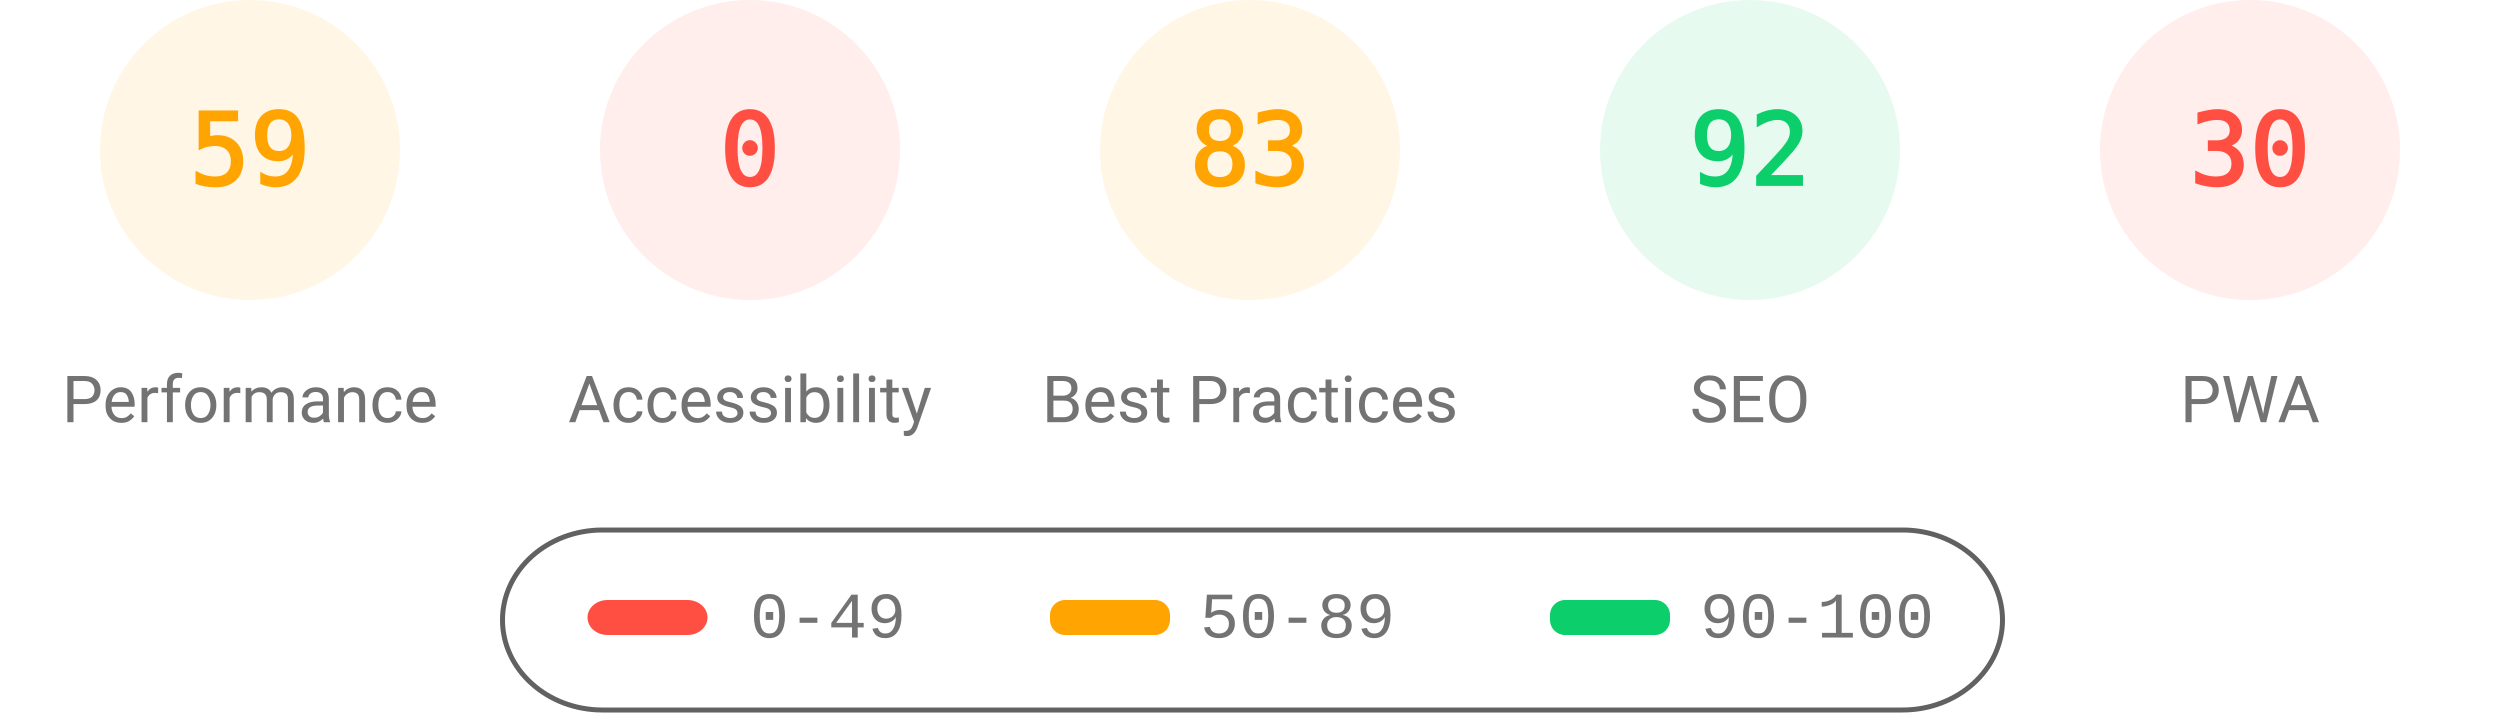
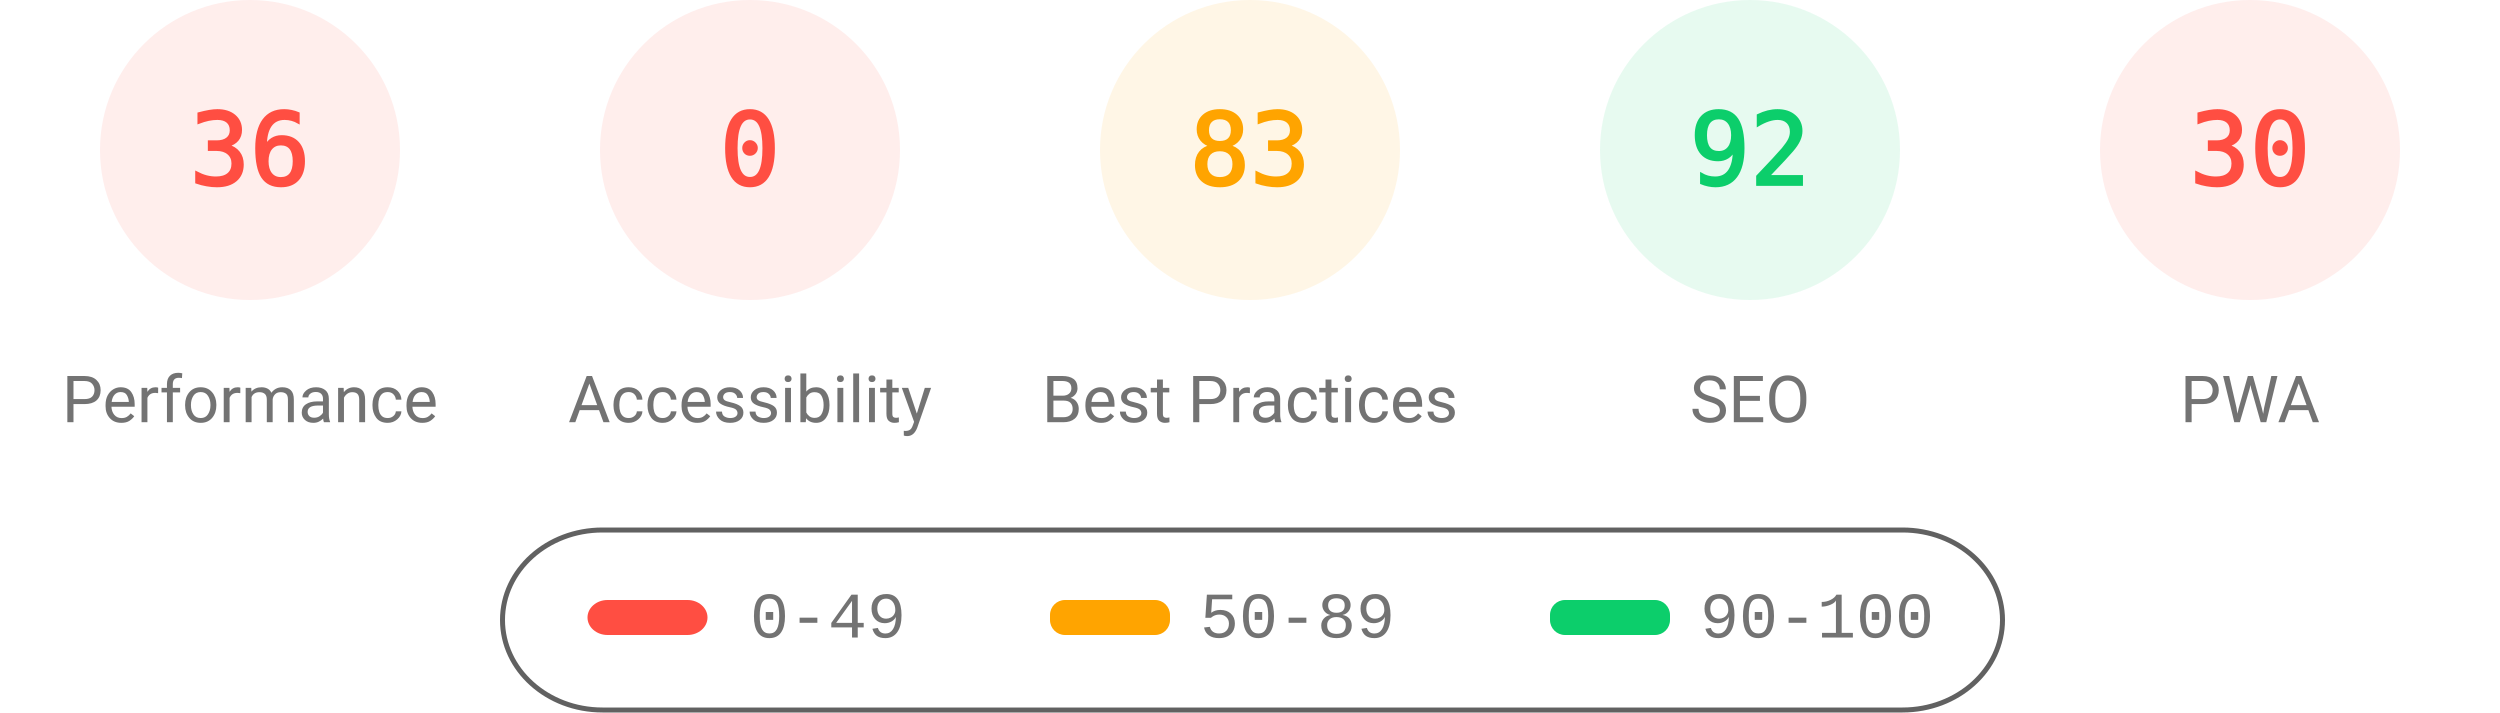
<svg xmlns="http://www.w3.org/2000/svg" fill="none" width="1000" height="285">
  <style>.gauge-base{opacity:.1}.gauge-arc{fill:none;animation-delay:250ms;stroke-linecap:round;transform:rotate(-90deg);transform-origin:100px 60px;animation:load-gauge 1s ease forwards}.guage-text{font-size:40px;font-family:monospace;text-align:center}.guage-red{color:#ff4e42;fill:#ff4e42;stroke:#ff4e42}.guage-orange{color:#ffa400;fill:#ffa400;stroke:#ffa400}.guage-green{color:#0cce6b;fill:#0cce6b;stroke:#0cce6b}.guage-undefined{color:#5c5c5c;fill:#5c5c5c;stroke:#5c5c5c}.guage-title{color:#737373;fill:#737373;stroke:none;font-size:26px;line-height:26px;font-family:Roboto,Halvetica,Arial,sans-serif}@keyframes load-gauge{from{stroke-dasharray:0 352.858}}</style>
-   <svg class="guage-div guage-perf guage-orange" viewBox="0 0 200 200" width="200" height="200">
+   <svg class="guage-div guage-perf guage-red" viewBox="0 0 200 200" width="200" height="200">
    <circle class="gauge-base" r="56" cx="100" cy="60" stroke-width="8" />
-     <circle class="gauge-arc guage-arc-1" r="56" cx="100" cy="60" stroke-width="8" style="stroke-dasharray:207.596,351.858" />
-     <text class="guage-text" x="100" y="60" alignment-baseline="central" dominant-baseline="central" text-anchor="middle">59</text>
+     <circle class="gauge-arc guage-arc-1" r="56" cx="100" cy="60" stroke-width="8" style="stroke-dasharray:126.669,351.858" />
+     <text class="guage-text" x="100" y="60" alignment-baseline="central" dominant-baseline="central" text-anchor="middle">36</text>
    <text class="guage-title" x="100" y="160" alignment-baseline="central" dominant-baseline="central" text-anchor="middle">Performance</text>
  </svg>
  <svg class="guage-div guage-acc guage-red" viewBox="0 0 200 200" width="200" height="200" x="200">
    <circle class="gauge-base" r="56" cx="100" cy="60" stroke-width="8" />
    <circle class="gauge-arc guage-arc-2" r="56" cx="100" cy="60" stroke-width="8" style="stroke-dasharray:0,351.858" />
    <text class="guage-text" x="100" y="60" alignment-baseline="central" dominant-baseline="central" text-anchor="middle">0</text>
    <text class="guage-title" x="100" y="160" alignment-baseline="central" dominant-baseline="central" text-anchor="middle">Accessibility</text>
  </svg>
  <svg class="guage-div guage-best guage-orange" viewBox="0 0 200 200" width="200" height="200" x="400">
    <circle class="gauge-base" r="56" cx="100" cy="60" stroke-width="8" />
    <circle class="gauge-arc guage-arc-3" r="56" cx="100" cy="60" stroke-width="8" style="stroke-dasharray:292.042,351.858" />
    <text class="guage-text" x="100" y="60" alignment-baseline="central" dominant-baseline="central" text-anchor="middle">83</text>
    <text class="guage-title" x="100" y="160" alignment-baseline="central" dominant-baseline="central" text-anchor="middle">Best Practices</text>
  </svg>
  <svg class="guage-div guage-seo guage-green" viewBox="0 0 200 200" width="200" height="200" x="600">
    <circle class="gauge-base" r="56" cx="100" cy="60" stroke-width="8" />
    <circle class="gauge-arc guage-arc-4" r="56" cx="100" cy="60" stroke-width="8" style="stroke-dasharray:323.709,351.858" />
    <text class="guage-text" x="100" y="60" alignment-baseline="central" dominant-baseline="central" text-anchor="middle">92</text>
    <text class="guage-title" x="100" y="160" alignment-baseline="central" dominant-baseline="central" text-anchor="middle">SEO</text>
  </svg>
  <svg class="guage-div guage-pwa guage-red" viewBox="0 0 200 200" width="200" height="200" x="800">
    <circle class="gauge-base" r="56" cx="100" cy="60" stroke-width="8" />
    <circle class="gauge-arc guage-arc-4" r="56" cx="100" cy="60" stroke-width="8" style="stroke-dasharray:105.557,351.858" />
    <text class="guage-text" x="100" y="60" alignment-baseline="central" dominant-baseline="central" text-anchor="middle">30</text>
    <text class="guage-title" x="100" y="160" alignment-baseline="central" dominant-baseline="central" text-anchor="middle">PWA</text>
  </svg>
  <svg width="604" height="76" x="200" y="210">
    <path fill="none" id="canvas_background" d="M-1-1h604v80H-1z" />
    <rect fill-opacity="0" stroke="#616161" stroke-width="2" rx="40" id="svg_2" height="72" width="600" y="2" x="1" fill="#000" />
    <rect stroke="#000" rx="8" id="svg_3" height="14" width="48" y="30" x="35" stroke-opacity="null" stroke-width="0" fill="#ff4e42" />
    <rect stroke="#000" rx="6" id="svg_4" height="14" width="48" y="30" x="220" stroke-opacity="null" stroke-width="0" fill="#ffa400" />
    <rect stroke="#000" rx="6" id="svg_5" height="14" width="48" y="30" x="420" stroke-opacity="null" stroke-width="0" fill="#0cce6b" />
    <text xml:space="preserve" text-anchor="start" font-family="'Courier New', Courier, monospace" font-size="26" id="svg_6" y="45" x="100" stroke-opacity="null" stroke-width="0" stroke="#000" fill="#737373">0-49</text>
    <text xml:space="preserve" text-anchor="start" font-family="'Courier New', Courier, monospace" font-size="26" id="svg_7" y="45" x="280" stroke-opacity="null" stroke-width="0" stroke="#000" fill="#737373">50-89</text>
    <text xml:space="preserve" text-anchor="start" font-family="'Courier New', Courier, monospace" font-size="26" id="svg_8" y="45" x="480" stroke-opacity="null" stroke-width="0" stroke="#000" fill="#737373">90-100</text>
  </svg>
</svg>
